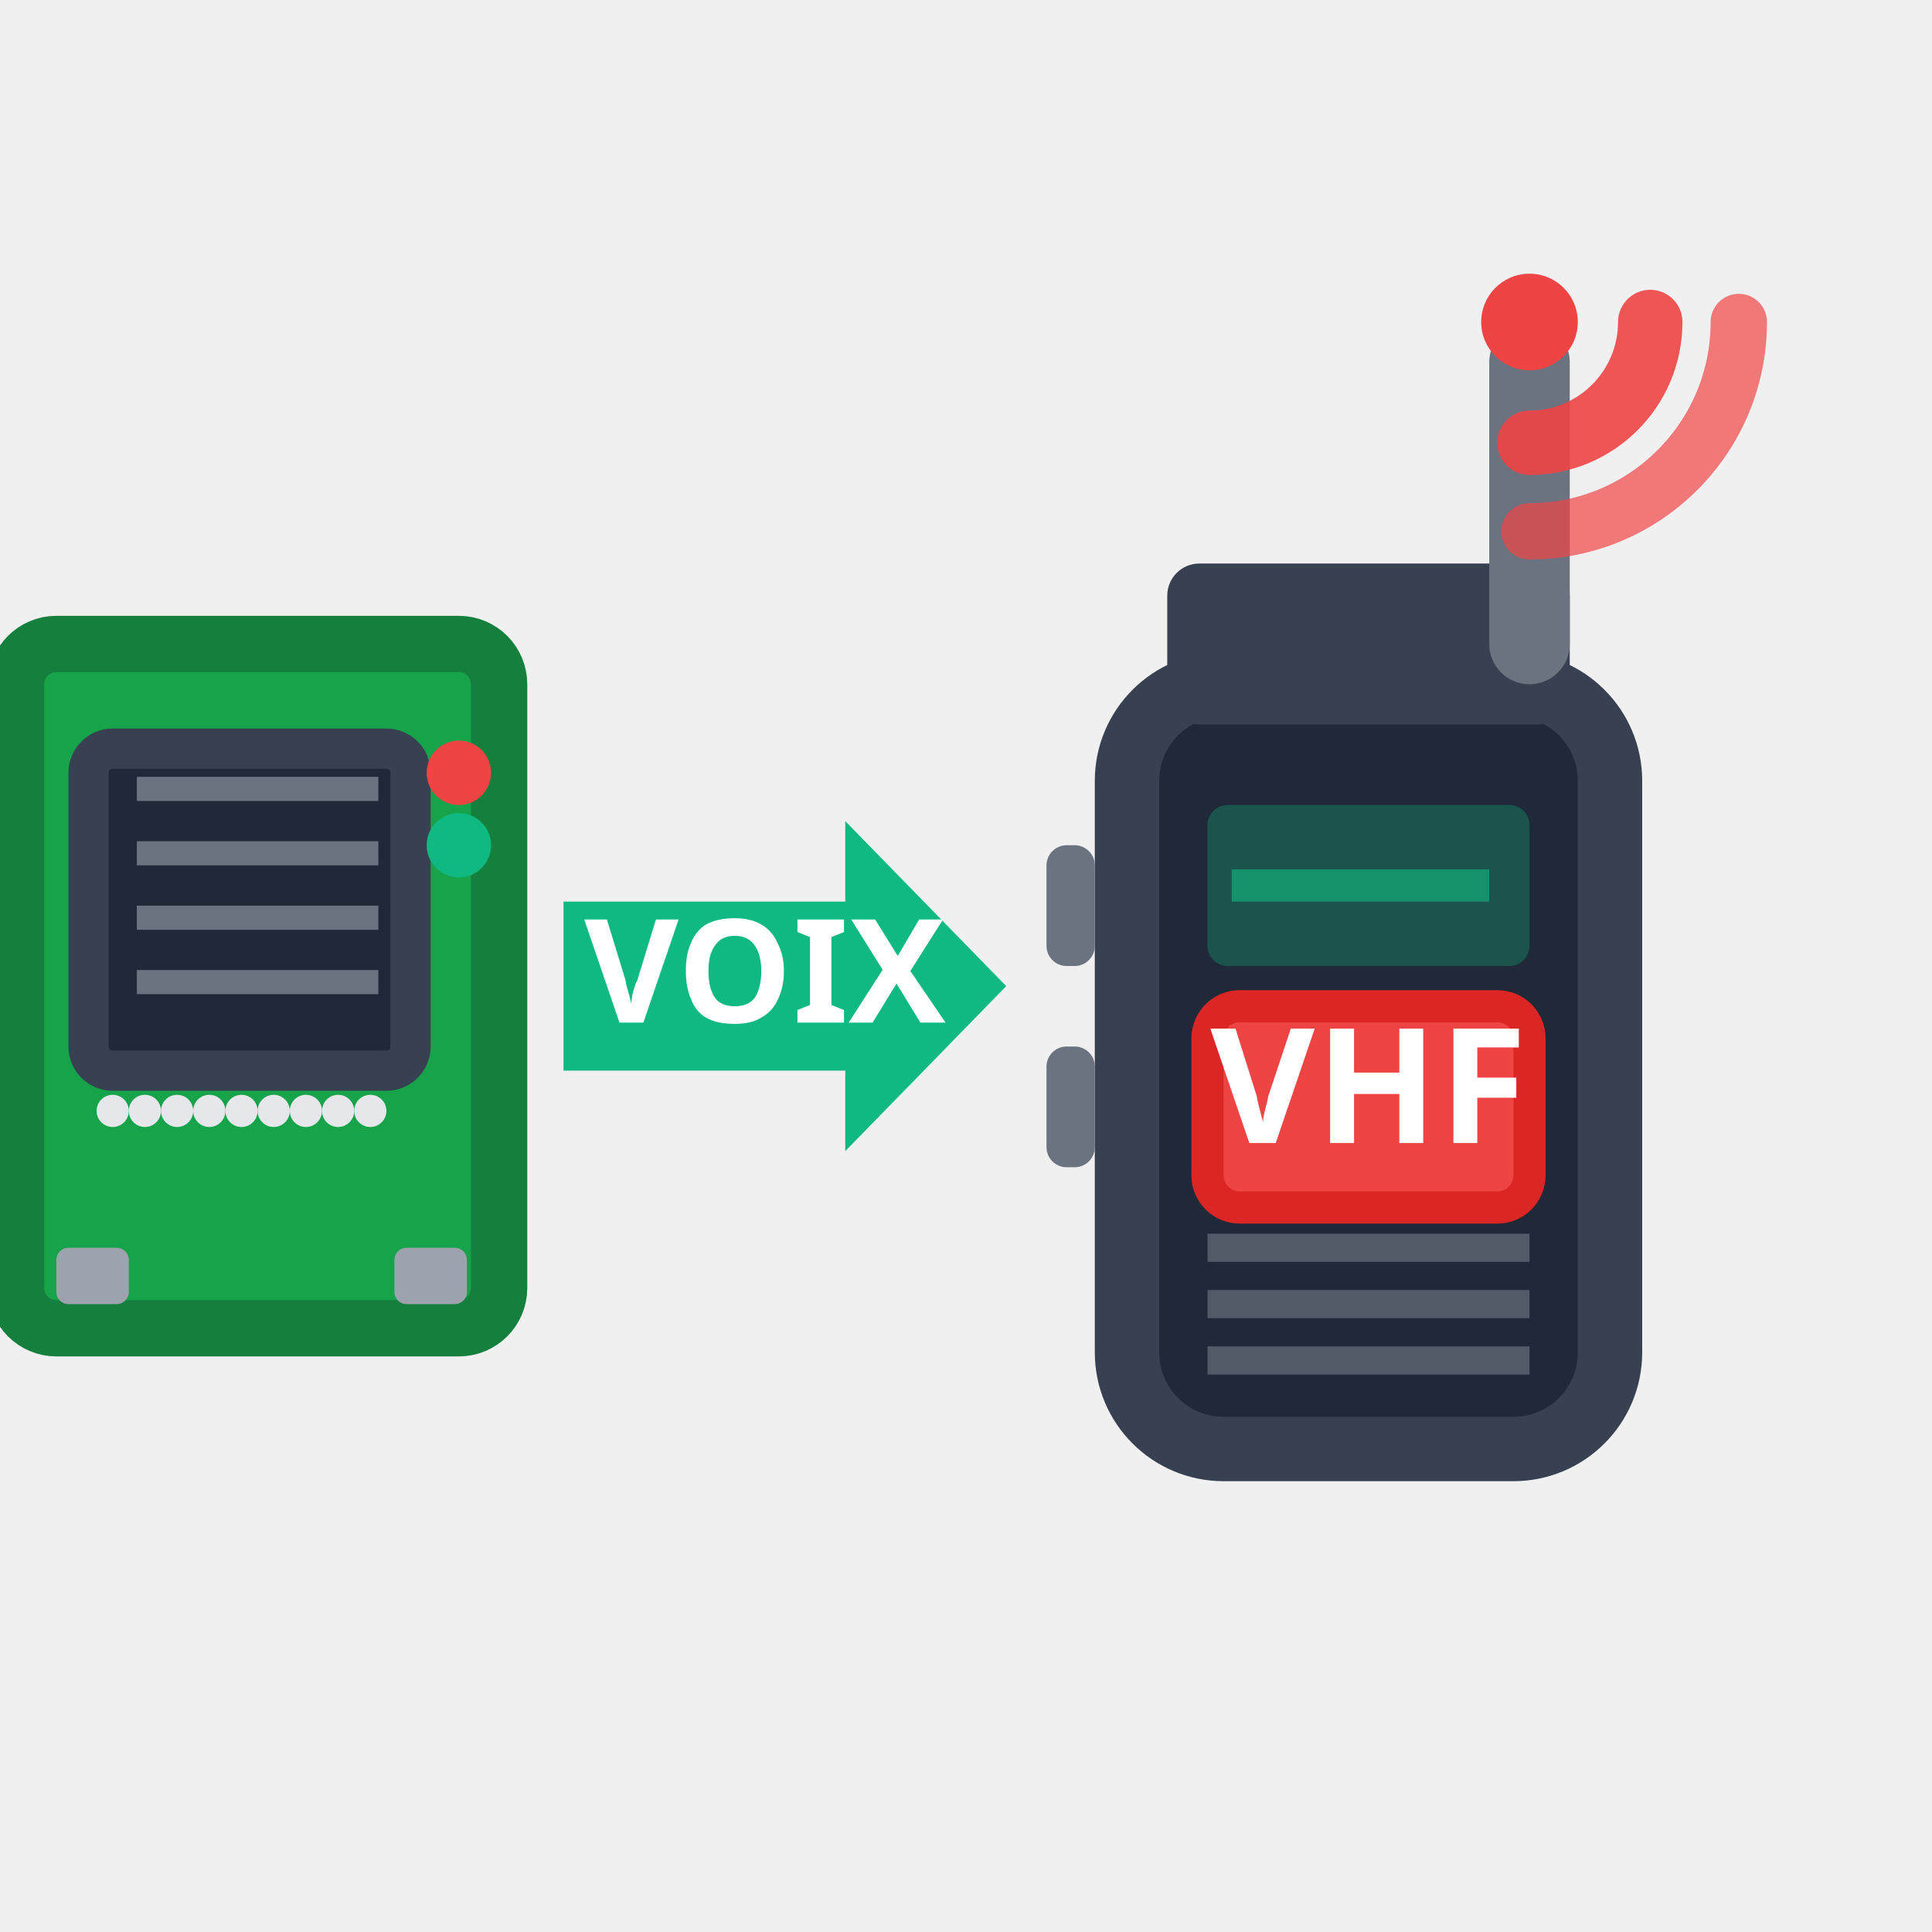
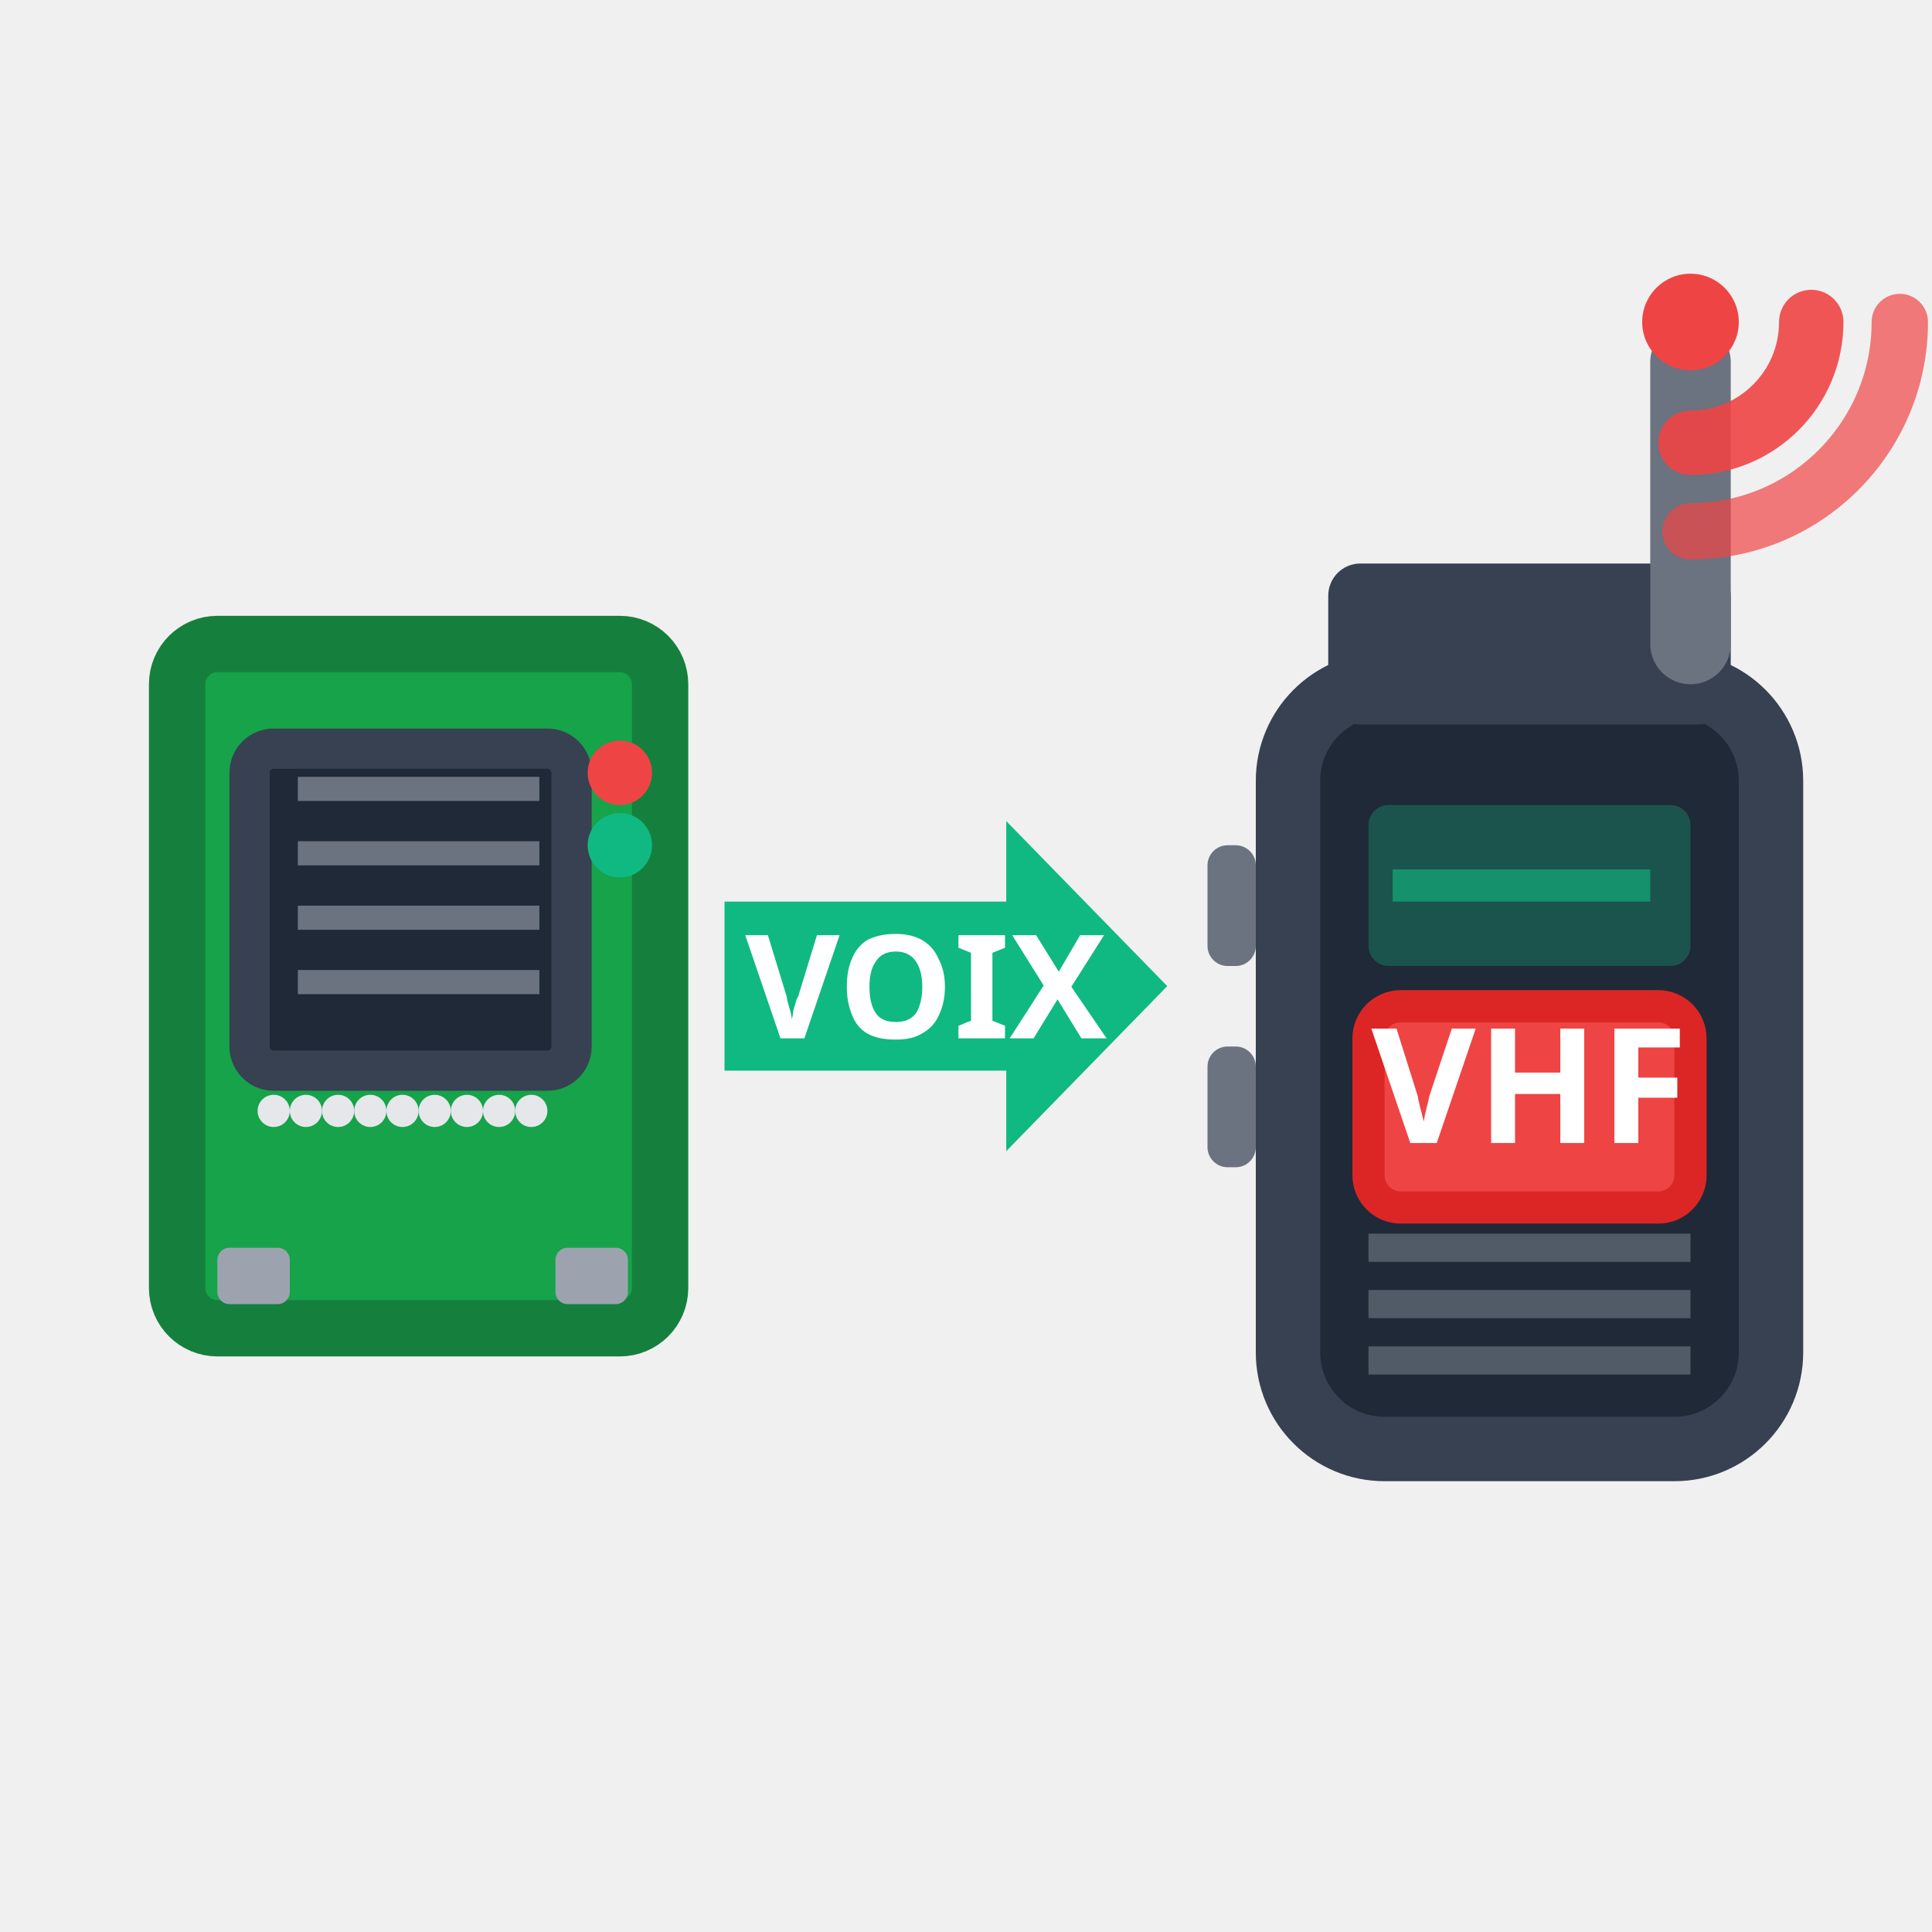
- <svg xmlns="http://www.w3.org/2000/svg" width="24" height="24" viewBox="0 0 24 24" fill="none">
+ <svg xmlns="http://www.w3.org/2000/svg" width="24" height="24" viewBox="-2 0 24 24" fill="none">
  <rect x="0.2" y="8" width="6" height="8.5" rx="0.5" fill="#16A34A" stroke="#15803D" stroke-width="0.7" />
  <rect x="1.1" y="9.3" width="4" height="4" rx="0.3" fill="#1F2937" stroke="#374151" stroke-width="0.5" />
  <line x1="1.7" y1="9.8" x2="4.7" y2="9.8" stroke="#6B7280" stroke-width="0.3" />
  <line x1="1.7" y1="10.6" x2="4.7" y2="10.6" stroke="#6B7280" stroke-width="0.3" />
  <line x1="1.7" y1="11.4" x2="4.7" y2="11.4" stroke="#6B7280" stroke-width="0.3" />
  <line x1="1.7" y1="12.2" x2="4.7" y2="12.2" stroke="#6B7280" stroke-width="0.3" />
  <g fill="#E5E7EB">
    <circle cx="1.4" cy="13.8" r="0.2" />
    <circle cx="1.8" cy="13.8" r="0.2" />
    <circle cx="2.2" cy="13.8" r="0.2" />
    <circle cx="2.6" cy="13.8" r="0.2" />
    <circle cx="3.0" cy="13.8" r="0.2" />
    <circle cx="3.4" cy="13.8" r="0.2" />
    <circle cx="3.8" cy="13.8" r="0.2" />
    <circle cx="4.2" cy="13.8" r="0.2" />
    <circle cx="4.6" cy="13.8" r="0.2" />
  </g>
  <circle cx="5.7" cy="9.6" r="0.4" fill="#EF4444" />
  <circle cx="5.7" cy="10.5" r="0.4" fill="#10B981" />
  <rect x="0.7" y="15.5" width="0.9" height="0.7" rx="0.15" fill="#9CA3AF" />
  <rect x="4.9" y="15.5" width="0.9" height="0.7" rx="0.15" fill="#9CA3AF" />
  <polygon points="7,11.2 7,13.3 10.5,13.3 10.5,14.3 12.5,12.25 10.5,10.2 10.5,11.2" fill="#10B981" />
-   <text x="9.5" y="12.7" font-family="sans-serif" font-size="1.8" font-weight="600" fill="#fff" text-anchor="middle">VOIX</text>
+   <text x="9.5" y="12.9" font-family="sans-serif" font-size="1.8" font-weight="600" fill="#fff" text-anchor="middle">VOIX</text>
  <rect x="14" y="8.5" width="6" height="9.5" rx="1.2" fill="#1F2937" stroke="#374151" stroke-width="0.8" />
  <rect x="14.5" y="7" width="5" height="2" rx="0.4" fill="#374151" />
  <line x1="19" y1="8" x2="19" y2="4.5" stroke="#6B7280" stroke-width="1" stroke-linecap="round" />
  <circle cx="19" cy="4" r="0.6" fill="#EF4444" />
  <rect x="15" y="10" width="4" height="2" rx="0.25" fill="#10B981" opacity="0.3" />
  <line x1="15.3" y1="11" x2="18.5" y2="11" stroke="#10B981" stroke-width="0.4" opacity="0.6" />
  <rect x="15" y="12.5" width="4" height="2.5" rx="0.4" fill="#EF4444" stroke="#DC2626" stroke-width="0.4" />
  <text x="17" y="14.2" font-family="sans-serif" font-size="2" font-weight="bold" fill="white" text-anchor="middle">VHF</text>
  <rect x="13" y="10.5" width="0.6" height="1.5" rx="0.25" fill="#6B7280" />
  <rect x="13" y="13" width="0.6" height="1.5" rx="0.25" fill="#6B7280" />
  <g opacity="0.4">
    <line x1="15" y1="15.5" x2="19" y2="15.5" stroke="#9CA3AF" stroke-width="0.35" />
    <line x1="15" y1="16.2" x2="19" y2="16.2" stroke="#9CA3AF" stroke-width="0.35" />
    <line x1="15" y1="16.9" x2="19" y2="16.9" stroke="#9CA3AF" stroke-width="0.35" />
  </g>
  <g stroke="#EF4444" fill="none" stroke-linecap="round">
    <path d="M19 5.5 A1.5 1.5 0 0 0 20.5 4" stroke-width="0.8" opacity="0.9" />
    <path d="M19 6.6 A2.6 2.6 0 0 0 21.6 4" stroke-width="0.7" opacity="0.7" />
  </g>
</svg>
